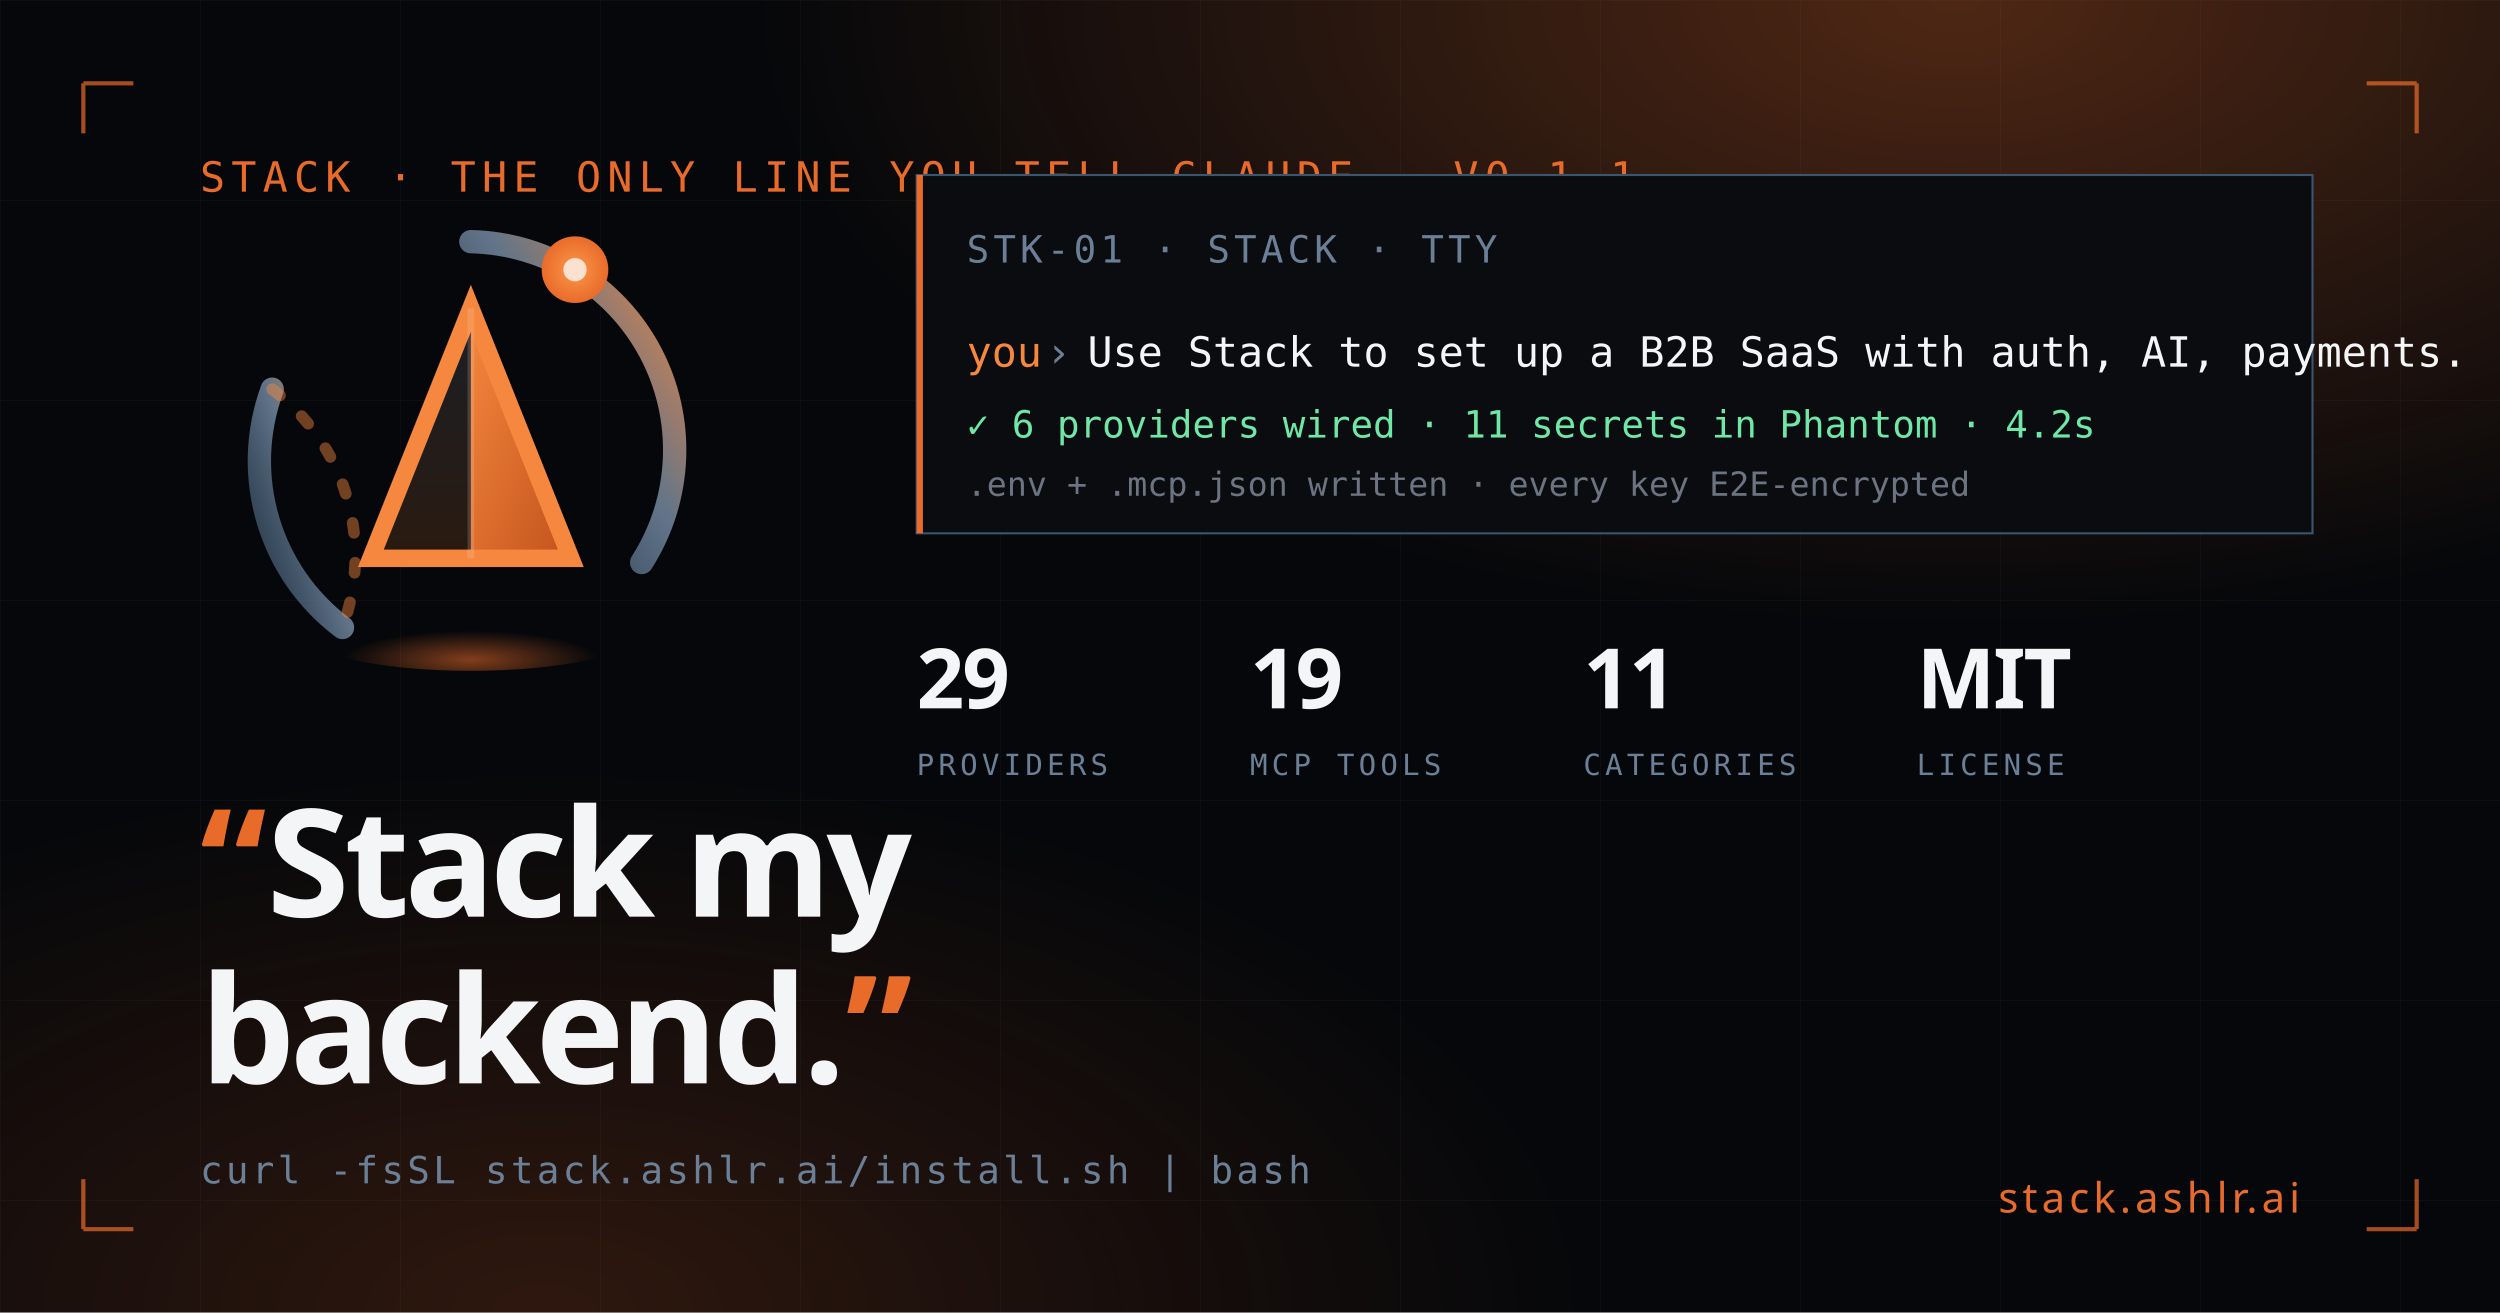
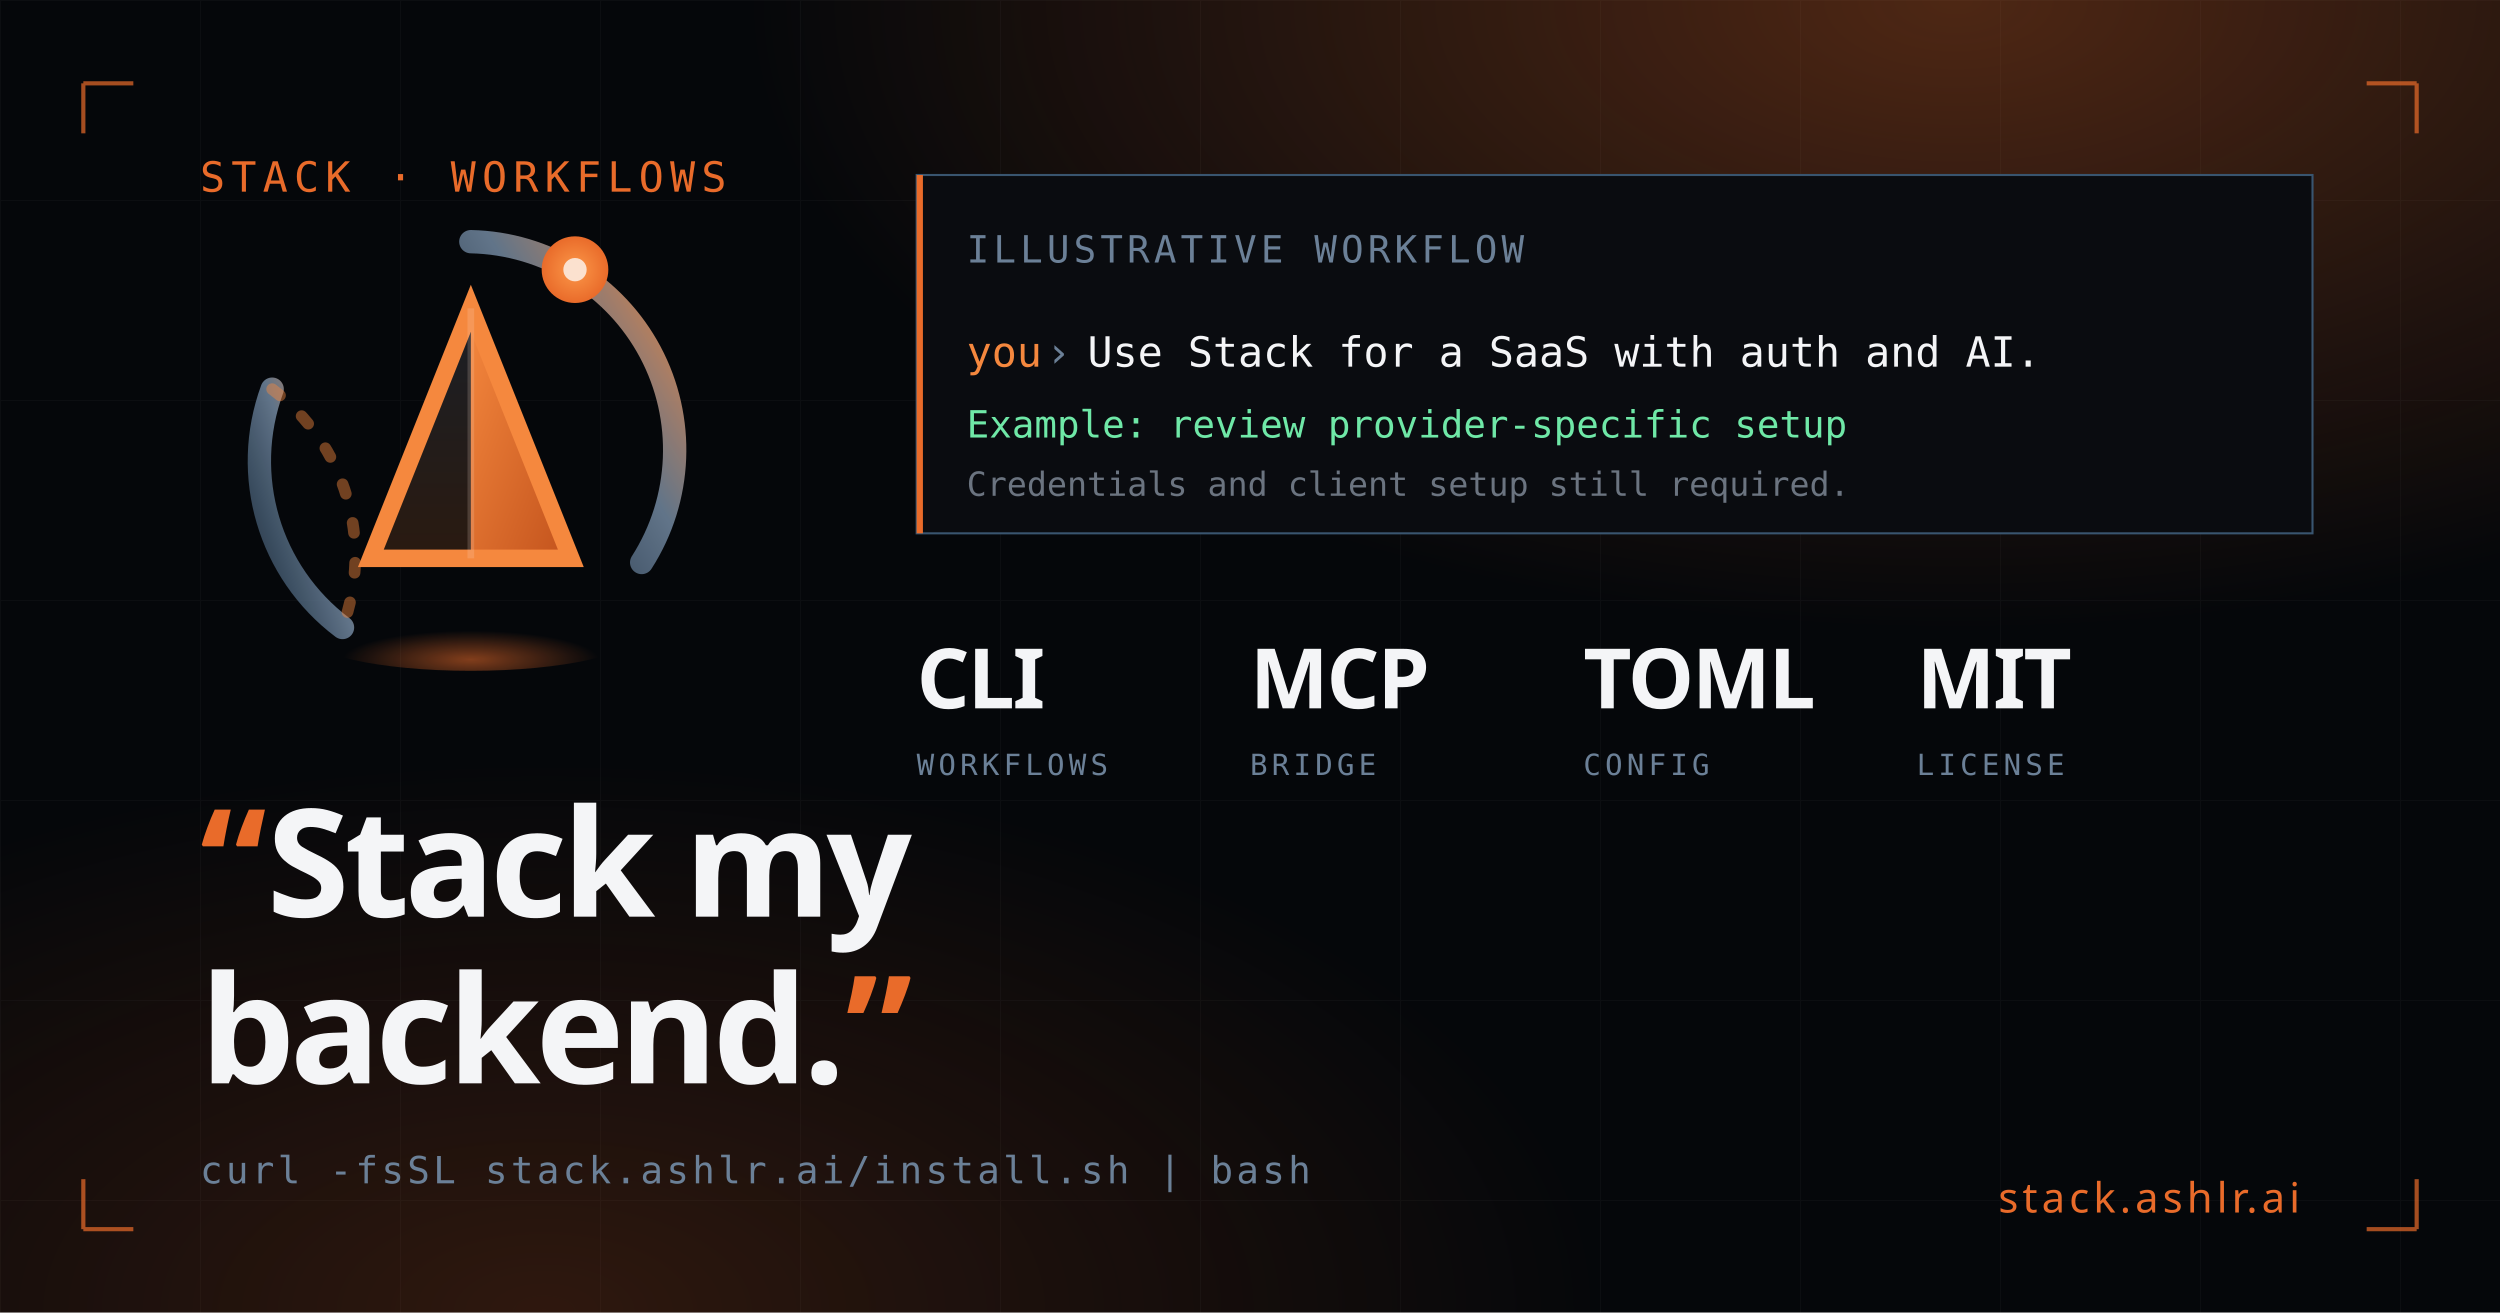
- <svg xmlns="http://www.w3.org/2000/svg" width="1200" height="630" viewBox="0 0 1200 630" role="img" aria-label="Ashlr Stack — one prompt, 29 providers wired.">
+ <svg xmlns="http://www.w3.org/2000/svg" width="1200" height="630" viewBox="0 0 1200 630" role="img" aria-label="Ashlr Stack — illustrative CLI workflow for supported project services.">
  <defs>
    <radialGradient id="glowTop" cx="78%" cy="0%" r="80%">
      <stop offset="0%" stop-color="#e96b2a" stop-opacity="0.32" />
      <stop offset="60%" stop-color="#e96b2a" stop-opacity="0" />
    </radialGradient>
    <radialGradient id="glowBottom" cx="22%" cy="100%" r="60%">
      <stop offset="0%" stop-color="#c2521c" stop-opacity="0.22" />
      <stop offset="70%" stop-color="#c2521c" stop-opacity="0" />
    </radialGradient>
    <linearGradient id="ogRing" x1="0" y1="1" x2="1" y2="0">
      <stop offset="0%" stop-color="#39556f" stop-opacity="0.55" />
      <stop offset="55%" stop-color="#6b8097" stop-opacity="0.9" />
      <stop offset="100%" stop-color="#f5883e" />
    </linearGradient>
    <linearGradient id="ogFacet" x1="0" y1="0" x2="1" y2="1">
      <stop offset="0%" stop-color="#f5883e" />
      <stop offset="100%" stop-color="#c2521c" />
    </linearGradient>
    <linearGradient id="ogShadow" x1="0" y1="0" x2="0" y2="1">
      <stop offset="0%" stop-color="#1a1f26" />
      <stop offset="100%" stop-color="#2a1a10" />
    </linearGradient>
    <radialGradient id="ogGlow" cx="50%" cy="85%" r="55%">
      <stop offset="0%" stop-color="#e96b2a" stop-opacity="0.55" />
      <stop offset="70%" stop-color="#e96b2a" stop-opacity="0" />
    </radialGradient>
    <radialGradient id="ogSat" cx="50%" cy="50%" r="50%">
      <stop offset="0%" stop-color="#fbe1cf" />
      <stop offset="35%" stop-color="#f5883e" />
      <stop offset="100%" stop-color="#e96b2a" />
    </radialGradient>
    <pattern id="grid" width="96" height="96" patternUnits="userSpaceOnUse">
      <path d="M96 0H0V96" fill="none" stroke="#ffffff" stroke-opacity="0.03" stroke-width="1" />
    </pattern>
  </defs>
  <rect width="1200" height="630" fill="#05070a" />
  <rect width="1200" height="630" fill="url(#grid)" />
  <rect width="1200" height="630" fill="url(#glowTop)" />
  <rect width="1200" height="630" fill="url(#glowBottom)" />
-   <text x="96" y="92" font-family="ui-monospace, 'SF Mono', Menlo, monospace" font-size="20" fill="#e96b2a" letter-spacing="3">STACK · THE ONLY LINE YOU TELL CLAUDE · V0.1.1</text>
+   <text x="96" y="92" font-family="ui-monospace, 'SF Mono', Menlo, monospace" font-size="20" fill="#e96b2a" letter-spacing="3">STACK · WORKFLOWS</text>
  <g transform="translate(226 216) scale(8)">
    <ellipse cx="0" cy="11" rx="10" ry="2.25" fill="url(#ogGlow)" />
    <path d="M 0 -12.5 A 12.5 12.5 0 0 1 10.25 6.75" stroke="url(#ogRing)" stroke-width="1.4" stroke-linecap="round" fill="none" />
    <path d="M -7.7 10.65 A 12.5 12.5 0 0 1 -11.92 -3.65" stroke="url(#ogRing)" stroke-width="1.4" stroke-linecap="round" fill="none" />
    <path d="M -11.92 -3.65 A 12.5 12.5 0 0 1 -7.7 10.65" stroke="#f5883e" stroke-opacity="0.45" stroke-width="0.7" stroke-dasharray="0.6 1.8" stroke-linecap="round" fill="none" />
    <path d="M 0 -8.5 L 0 6.5 L -6 6.5 Z" fill="url(#ogShadow)" />
    <path d="M 0 -8.5 L 6 6.5 L 0 6.5 Z" fill="url(#ogFacet)" />
    <path d="M 0 -8.5 L 6 6.5 L -6 6.5 Z" fill="none" stroke="#f5883e" stroke-width="1.05" stroke-linejoin="miter" />
    <line x1="0" y1="-8.5" x2="0" y2="6.5" stroke="#fbe1cf" stroke-opacity="0.18" stroke-width="0.4" />
    <circle cx="6.25" cy="-10.82" r="2" fill="url(#ogSat)" />
    <circle cx="6.25" cy="-10.82" r="0.7" fill="#fbe1cf" />
  </g>
  <text x="96" y="440" font-family="'PP Monument Grotesk', ui-sans-serif, system-ui, sans-serif" font-size="72" font-weight="600" fill="#f4f5f7" letter-spacing="-2.4">
    <tspan fill="#e96b2a">“</tspan>Stack my
  </text>
  <text x="96" y="520" font-family="'PP Monument Grotesk', ui-sans-serif, system-ui, sans-serif" font-size="72" font-weight="600" fill="#f4f5f7" letter-spacing="-2.4">
    backend.<tspan fill="#e96b2a">”</tspan>
  </text>
  <g transform="translate(440, 84)">
    <rect x="0" y="0" width="670" height="172" fill="#0a0c10" stroke="#39556f" stroke-width="1" />
    <rect x="0" y="0" width="3" height="172" fill="#e96b2a" />
-     <text x="24" y="42" font-family="ui-monospace, 'SF Mono', Menlo, monospace" font-size="18" fill="#6b8097" letter-spacing="2">STK-01 · STACK · TTY</text>
+     <text x="24" y="42" font-family="ui-monospace, 'SF Mono', Menlo, monospace" font-size="18" fill="#6b8097" letter-spacing="2">ILLUSTRATIVE WORKFLOW</text>
    <text x="24" y="92" font-family="ui-monospace, 'SF Mono', Menlo, monospace" font-size="20" fill="#f5883e">you</text>
    <text x="62" y="92" font-family="ui-monospace, 'SF Mono', Menlo, monospace" font-size="20" fill="#6b8097">›</text>
-     <text x="82" y="92" font-family="ui-monospace, 'SF Mono', Menlo, monospace" font-size="20" fill="#f4f5f7">Use Stack to set up a B2B SaaS with auth, AI, payments.</text>
-     <text x="24" y="126" font-family="ui-monospace, 'SF Mono', Menlo, monospace" font-size="18" fill="#6fe8a7">✓ 6 providers wired · 11 secrets in Phantom · 4.2s</text>
-     <text x="24" y="154" font-family="ui-monospace, 'SF Mono', Menlo, monospace" font-size="16" fill="#6b7480">.env + .mcp.json written · every key E2E-encrypted</text>
+     <text x="82" y="92" font-family="ui-monospace, 'SF Mono', Menlo, monospace" font-size="20" fill="#f4f5f7">Use Stack for a SaaS with auth and AI.</text>
+     <text x="24" y="126" font-family="ui-monospace, 'SF Mono', Menlo, monospace" font-size="18" fill="#6fe8a7">Example: review provider-specific setup</text>
+     <text x="24" y="154" font-family="ui-monospace, 'SF Mono', Menlo, monospace" font-size="16" fill="#6b7480">Credentials and client setup still required.</text>
  </g>
  <g transform="translate(440, 300)">
    <g font-family="'PP Monument Grotesk', ui-sans-serif, system-ui, sans-serif" font-size="40" font-weight="600" fill="#f4f5f7" letter-spacing="-1">
-       <text x="0" y="40">29</text>
-       <text x="160" y="40">19</text>
-       <text x="320" y="40">11</text>
+       <text x="0" y="40">CLI</text>
+       <text x="160" y="40">MCP</text>
+       <text x="320" y="40">TOML</text>
      <text x="480" y="40">MIT</text>
    </g>
    <g font-family="ui-monospace, 'SF Mono', Menlo, monospace" font-size="14" fill="#6b8097" letter-spacing="2">
-       <text x="0" y="72">PROVIDERS</text>
-       <text x="160" y="72">MCP TOOLS</text>
-       <text x="320" y="72">CATEGORIES</text>
+       <text x="0" y="72">WORKFLOWS</text>
+       <text x="160" y="72">BRIDGE</text>
+       <text x="320" y="72">CONFIG</text>
      <text x="480" y="72">LICENSE</text>
    </g>
  </g>
  <g transform="translate(96, 568)">
    <text x="0" y="0" font-family="ui-monospace, 'SF Mono', Menlo, monospace" font-size="18" fill="#6b8097" letter-spacing="1.6">curl -fsSL stack.ashlr.ai/install.sh | bash</text>
  </g>
  <text x="1104" y="582" font-family="'PP Monument Grotesk', ui-sans-serif, system-ui, sans-serif" font-size="20" font-weight="500" fill="#e96b2a" text-anchor="end" letter-spacing="2">stack.ashlr.ai</text>
  <g stroke="#e96b2a" stroke-width="2" fill="none" opacity="0.7">
    <path d="M40 40 L64 40 M40 40 L40 64" />
    <path d="M1160 40 L1136 40 M1160 40 L1160 64" />
    <path d="M40 590 L64 590 M40 590 L40 566" />
    <path d="M1160 590 L1136 590 M1160 590 L1160 566" />
  </g>
</svg>
